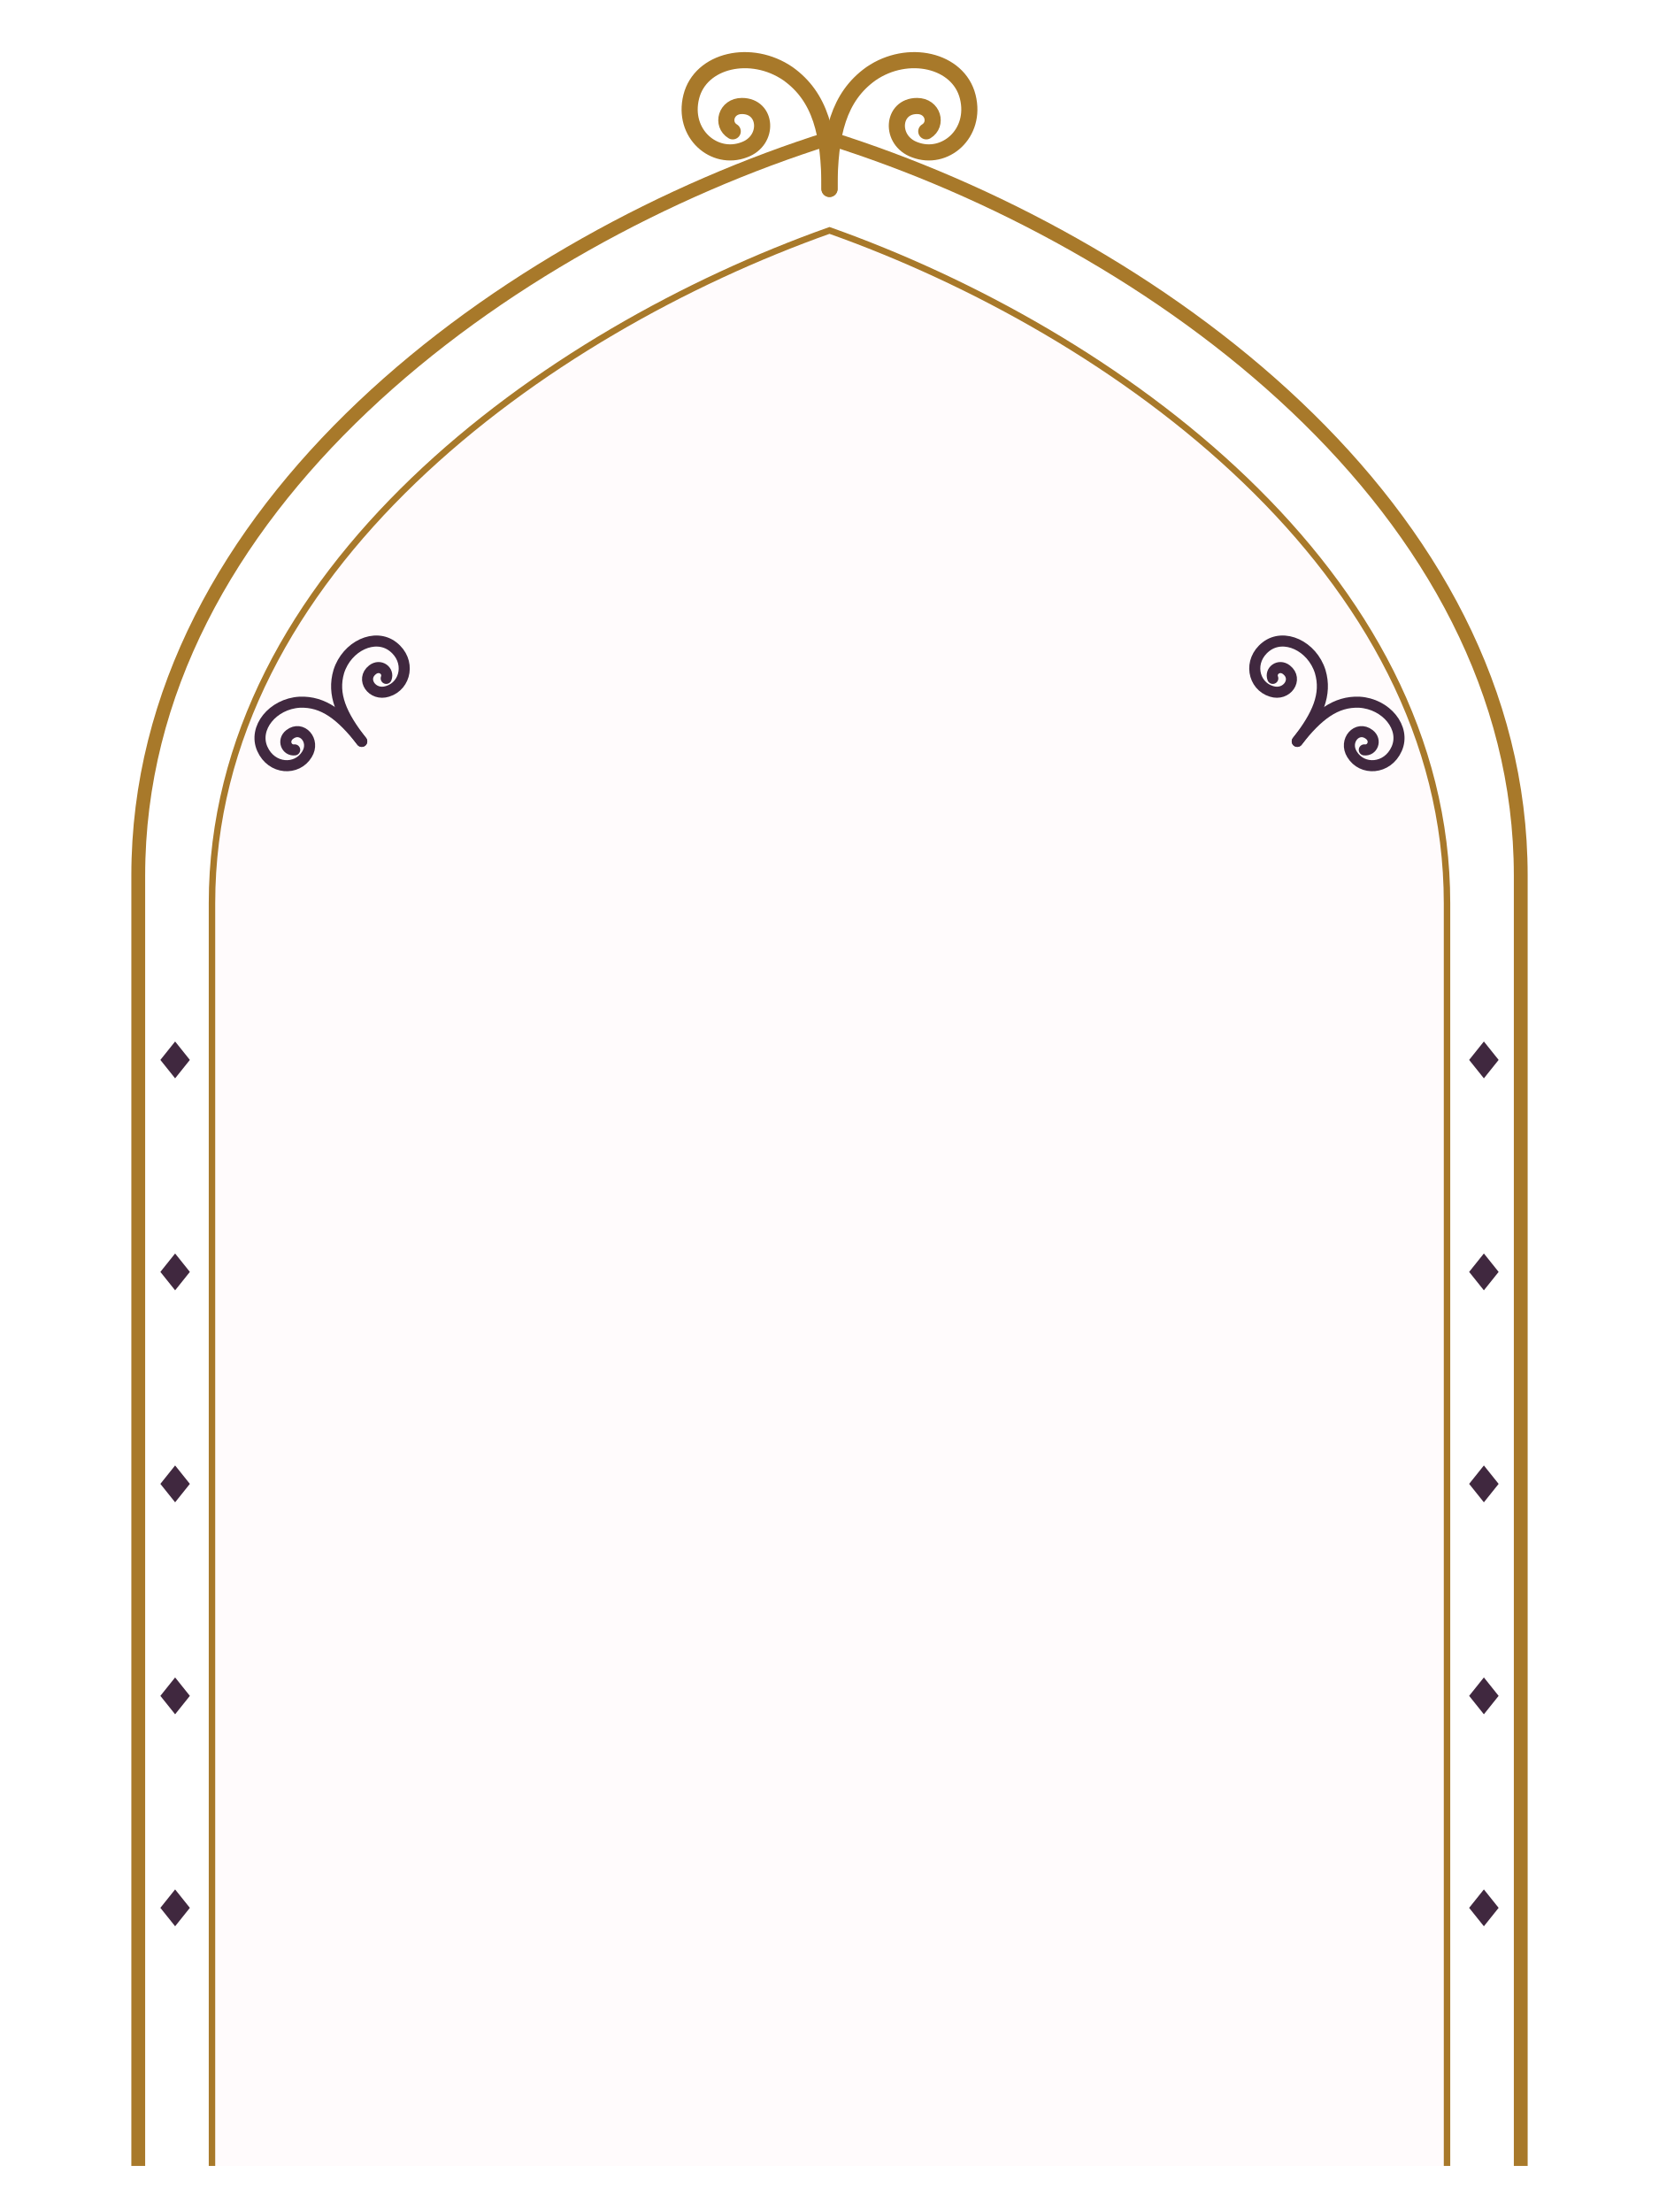
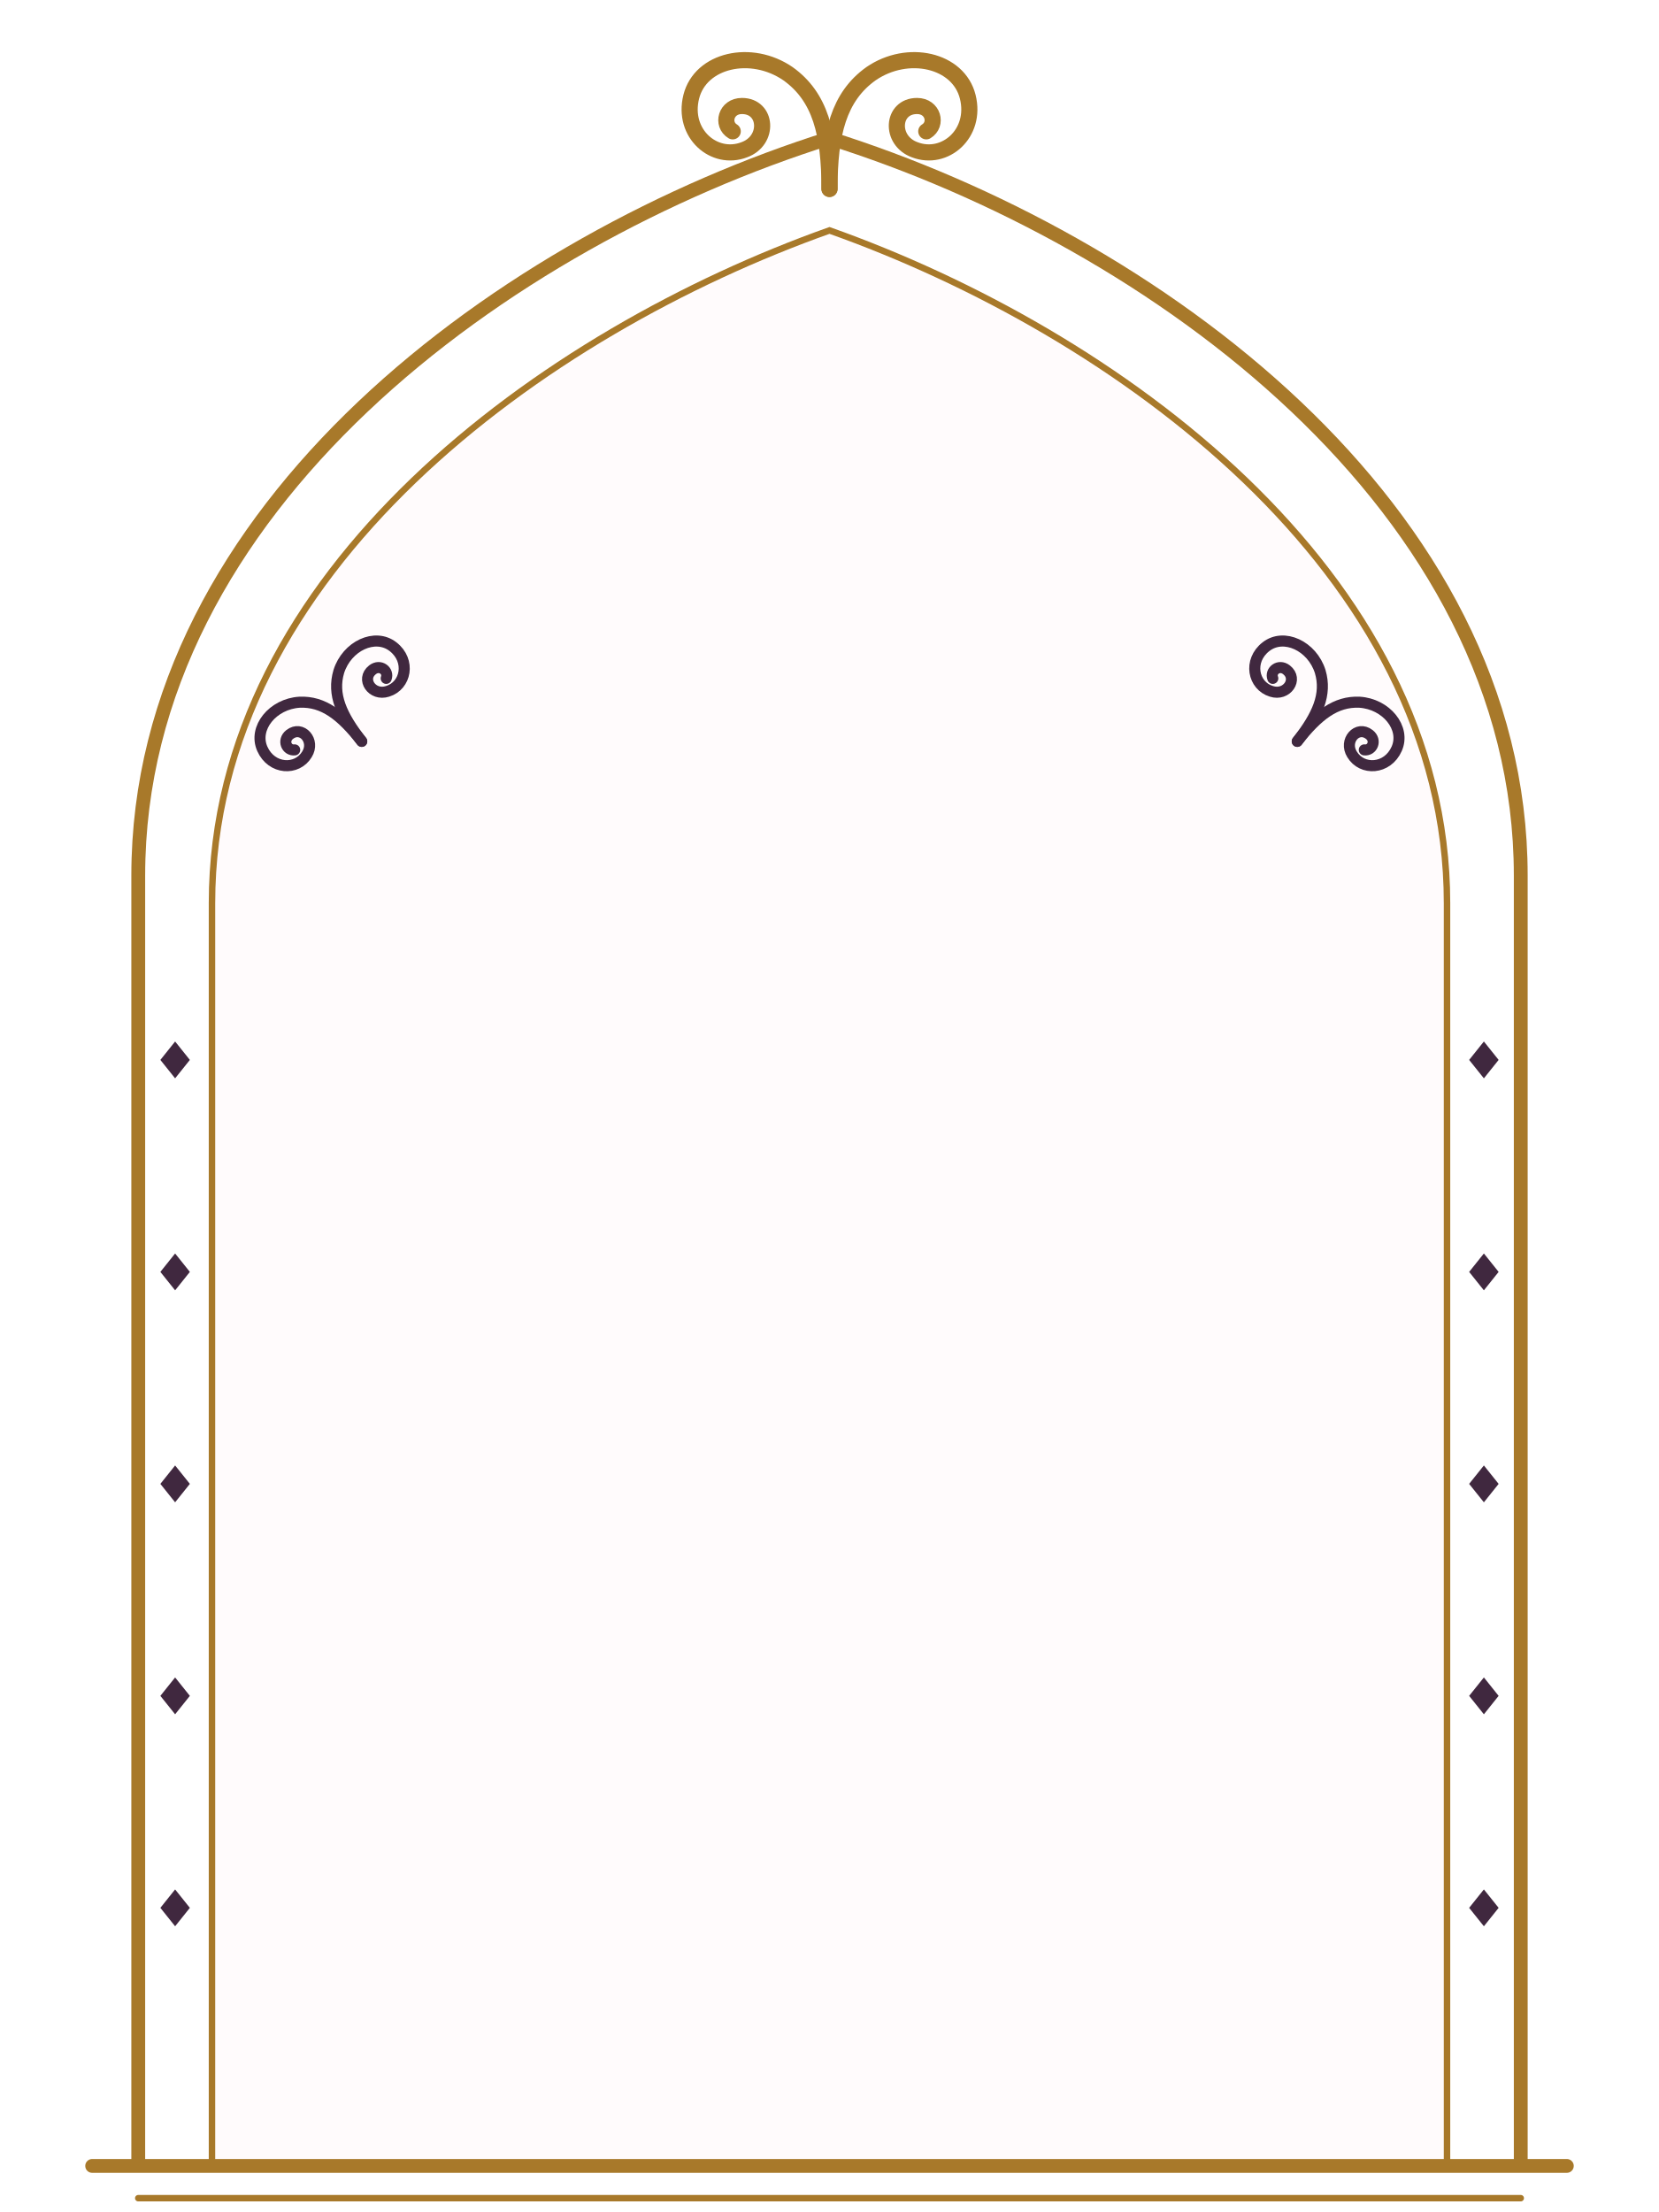
<svg xmlns="http://www.w3.org/2000/svg" width="360" height="480" viewBox="0 0 360 480">
  <path d="M46,470 L46,196 C46,124 118,72 180,50 C242,72 314,124 314,196 L314,470 Z" fill="#fffbfc" stroke="none" />
  <path d="M30,470 L30,190 C30,110 110,52 180,30 C250,52 330,110 330,190 L330,470" fill="none" stroke="#a8792a" stroke-width="3" />
  <path d="M46,470 L46,196 C46,124 118,72 180,50 C242,72 314,124 314,196 L314,470" fill="none" stroke="#a8792a" stroke-width="1.4" />
  <g transform="translate(180,18) scale(.5)">
    <g fill="none" stroke="#a8792a" stroke-width="7" stroke-linecap="round" stroke-linejoin="round">
      <path d="M0,46 C0,22 4,6 18,-4 C34,-15 56,-10 60,6 C64,22 50,34 37,29 C26,25 27,10 38,10 C45,10 47,18 42,21" />
      <path d="M0,46 C0,22 4,6 18,-4 C34,-15 56,-10 60,6 C64,22 50,34 37,29 C26,25 27,10 38,10 C45,10 47,18 42,21" transform="scale(-1,1)" />
    </g>
  </g>
  <g transform="translate(38,230)">
    <path d="M0,-4 L3.2,0 L0,4 L-3.2,0 Z" fill="#40283f" />
  </g>
  <g transform="translate(322,230)">
    <path d="M0,-4 L3.2,0 L0,4 L-3.2,0 Z" fill="#40283f" />
  </g>
  <g transform="translate(38,276)">
    <path d="M0,-4 L3.2,0 L0,4 L-3.2,0 Z" fill="#40283f" />
  </g>
  <g transform="translate(322,276)">
    <path d="M0,-4 L3.2,0 L0,4 L-3.2,0 Z" fill="#40283f" />
  </g>
  <g transform="translate(38,322)">
    <path d="M0,-4 L3.2,0 L0,4 L-3.2,0 Z" fill="#40283f" />
  </g>
  <g transform="translate(322,322)">
    <path d="M0,-4 L3.2,0 L0,4 L-3.2,0 Z" fill="#40283f" />
  </g>
  <g transform="translate(38,368)">
    <path d="M0,-4 L3.2,0 L0,4 L-3.2,0 Z" fill="#40283f" />
  </g>
  <g transform="translate(322,368)">
    <path d="M0,-4 L3.2,0 L0,4 L-3.2,0 Z" fill="#40283f" />
  </g>
  <g transform="translate(38,414)">
    <path d="M0,-4 L3.2,0 L0,4 L-3.2,0 Z" fill="#40283f" />
  </g>
  <g transform="translate(322,414)">
    <path d="M0,-4 L3.2,0 L0,4 L-3.2,0 Z" fill="#40283f" />
  </g>
  <g transform="translate(70,150) rotate(-38) scale(.3)">
    <g fill="none" stroke="#40283f" stroke-width="8" stroke-linecap="round" stroke-linejoin="round">
      <path d="M0,46 C0,22 4,6 18,-4 C34,-15 56,-10 60,6 C64,22 50,34 37,29 C26,25 27,10 38,10 C45,10 47,18 42,21" />
      <path d="M0,46 C0,22 4,6 18,-4 C34,-15 56,-10 60,6 C64,22 50,34 37,29 C26,25 27,10 38,10 C45,10 47,18 42,21" transform="scale(-1,1)" />
    </g>
  </g>
  <g transform="translate(290,150) rotate(38) scale(.3)">
    <g fill="none" stroke="#40283f" stroke-width="8" stroke-linecap="round" stroke-linejoin="round">
      <path d="M0,46 C0,22 4,6 18,-4 C34,-15 56,-10 60,6 C64,22 50,34 37,29 C26,25 27,10 38,10 C45,10 47,18 42,21" />
      <path d="M0,46 C0,22 4,6 18,-4 C34,-15 56,-10 60,6 C64,22 50,34 37,29 C26,25 27,10 38,10 C45,10 47,18 42,21" transform="scale(-1,1)" />
    </g>
  </g>
+   <path d="M20,470 L340,470" stroke="#a8792a" stroke-width="3" stroke-linecap="round" />
+   <path d="M30,477 L330,477" stroke="#a8792a" stroke-width="1.4" stroke-linecap="round" />
</svg>
